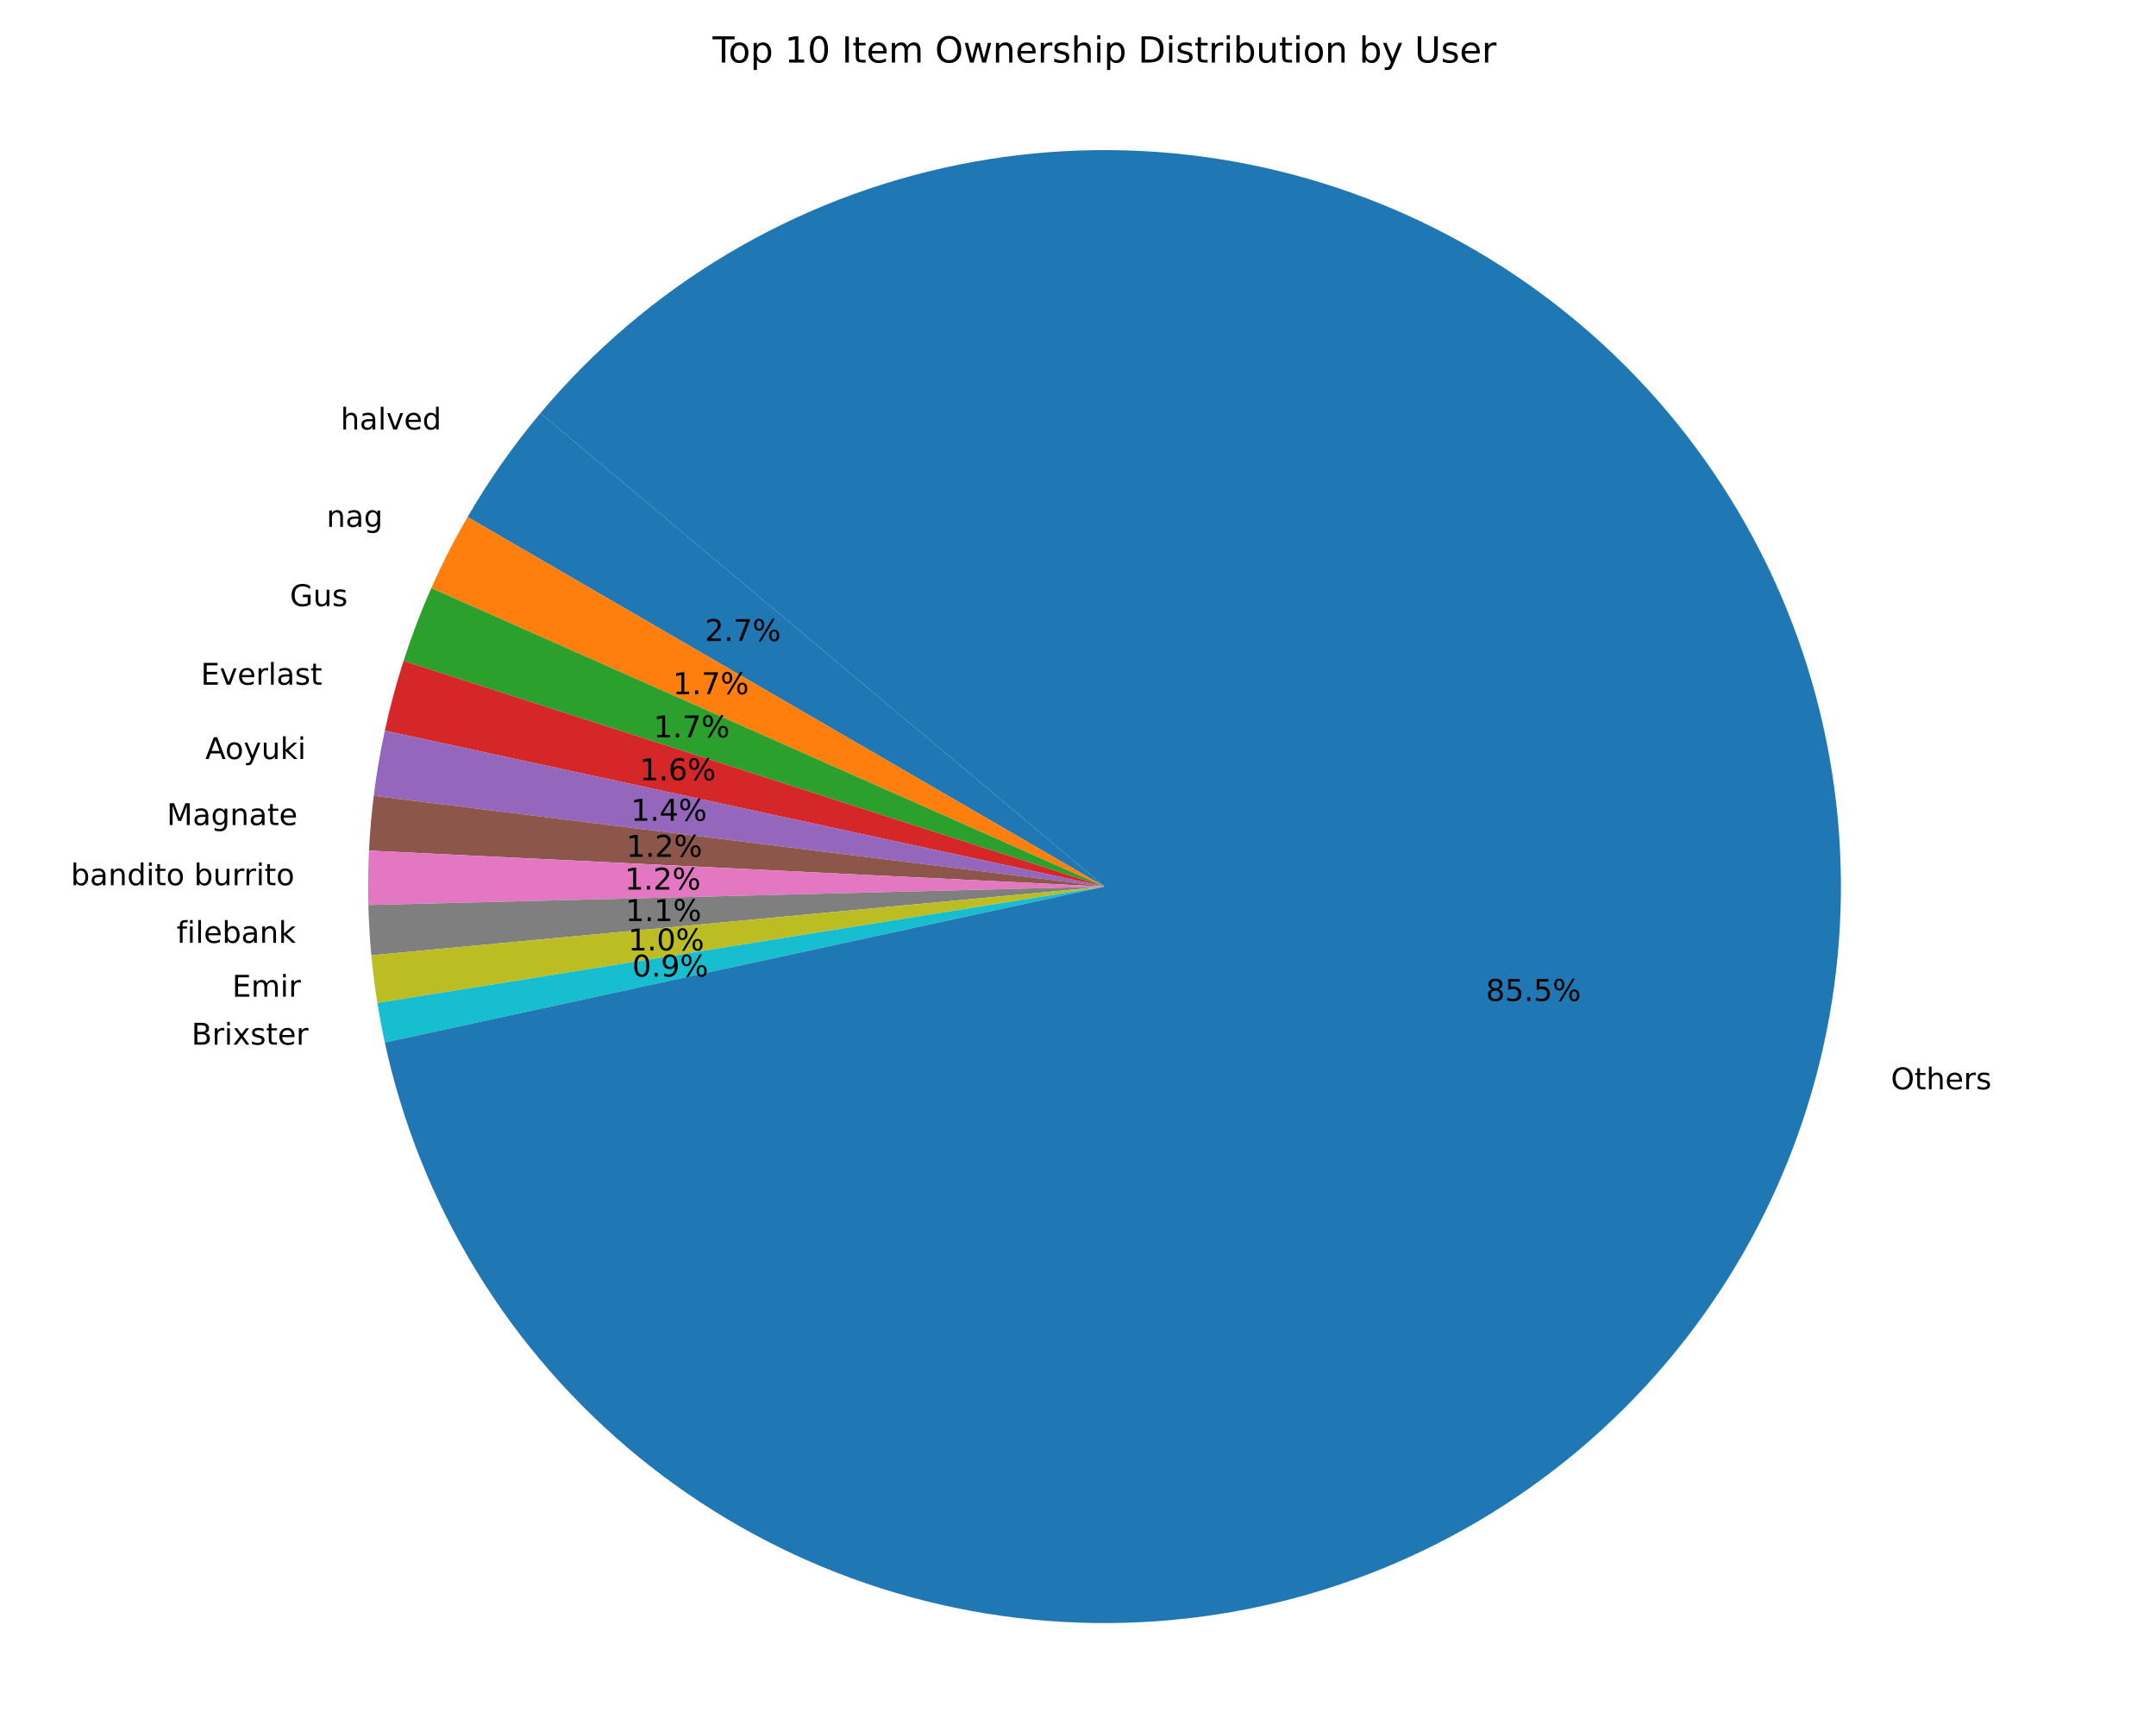
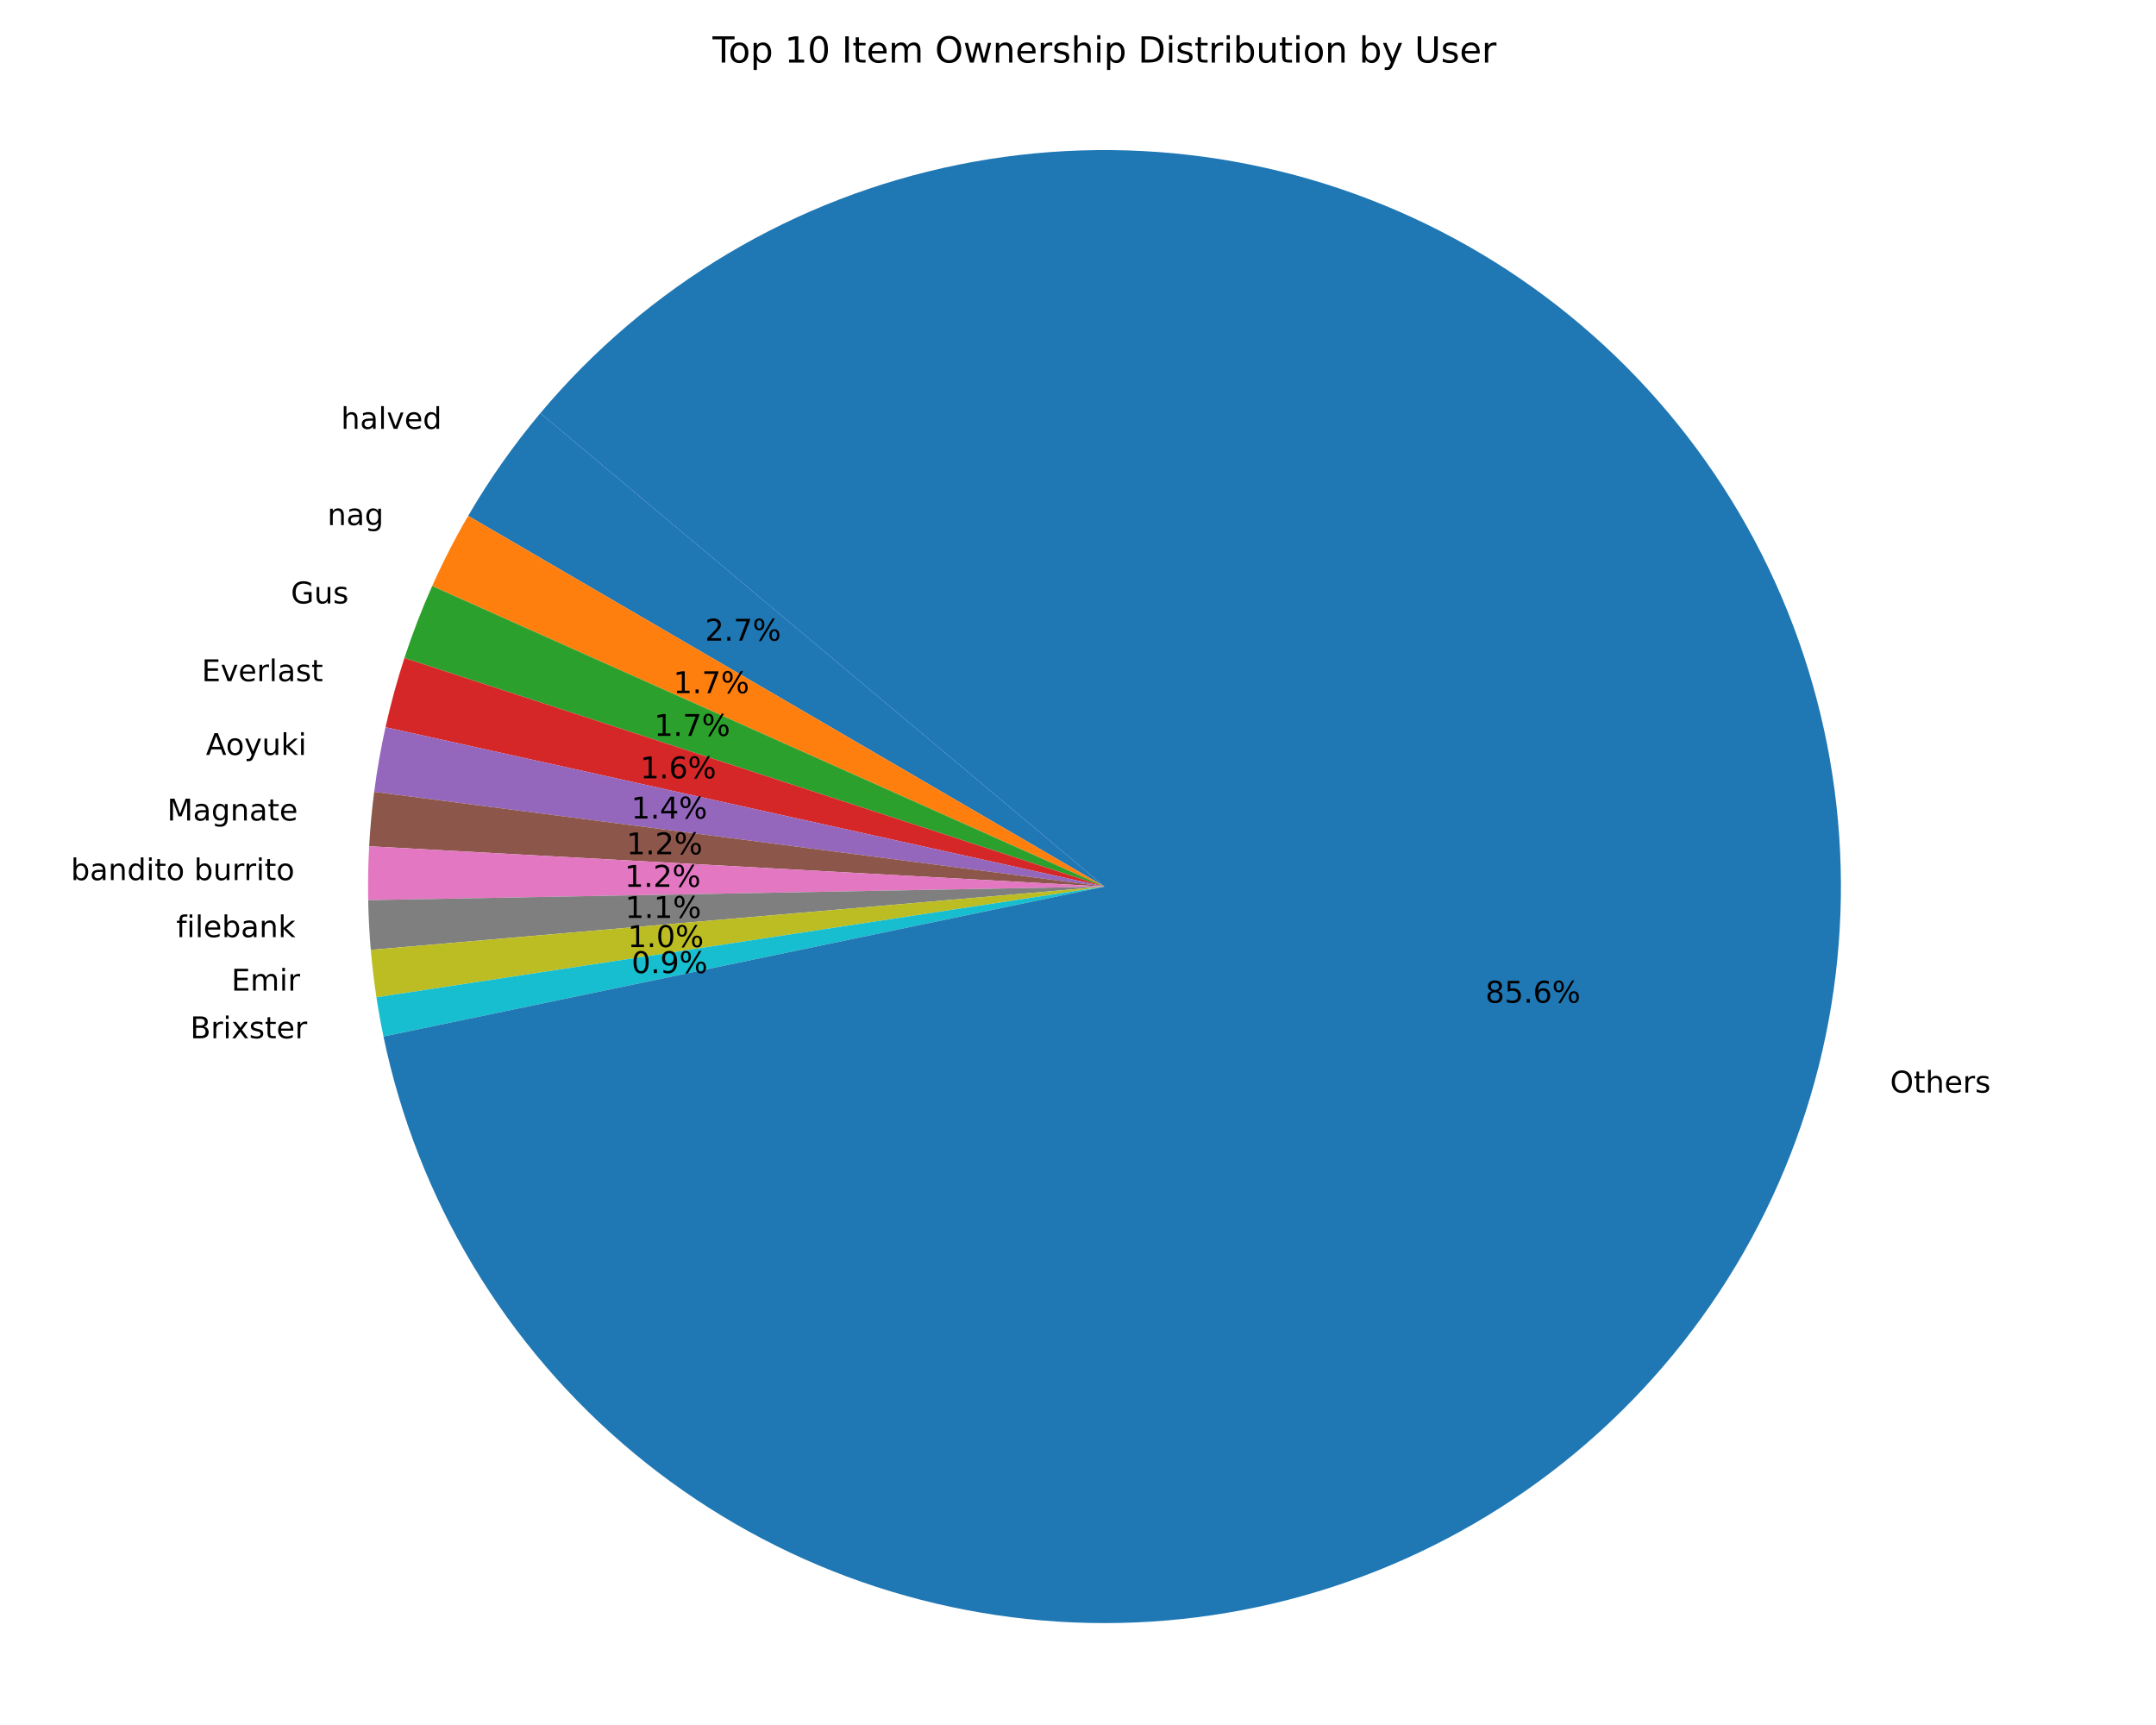
<svg xmlns="http://www.w3.org/2000/svg" xmlns:xlink="http://www.w3.org/1999/xlink" width="720pt" height="576pt" viewBox="0 0 720 576" version="1.1">
  <defs>
    <style type="text/css">*{stroke-linejoin: round; stroke-linecap: butt}</style>
  </defs>
  <g id="figure_1">
    <g id="patch_1">
      <path d="M 0 576  L 720 576  L 720 0  L 0 0  z " style="fill: #ffffff" />
    </g>
    <g id="axes_1">
      <g id="patch_2">
-         <path d="M 180.468 137.962  C 175.923 143.379 171.614 148.989 167.552 154.776  C 163.491 160.564 159.681 166.524 156.133 172.64  L 368.857 296.04  z " style="fill: #1f77b4" />
+         <path d="M 180.451 137.957  C 175.955 143.316 171.689 148.864 167.665 154.587  C 163.642 160.309 159.864 166.201 156.343 172.246  L 368.847 296.04  z " style="fill: #1f77b4" />
      </g>
      <g id="patch_3">
-         <path d="M 156.133 172.64  C 153.905 176.481 151.781 180.381 149.764 184.337  C 147.748 188.293 145.838 192.302 144.039 196.362  L 368.857 296.04  z " style="fill: #ff7f0e" />
+         <path d="M 156.343 172.246  C 154.132 176.041 152.022 179.896 150.018 183.805  C 148.013 187.714 146.113 191.676 144.32 195.686  L 368.847 296.04  z " style="fill: #ff7f0e" />
      </g>
      <g id="patch_4">
-         <path d="M 144.039 196.362  C 142.28 200.329 140.626 204.342 139.079 208.397  C 137.533 212.451 136.094 216.546 134.764 220.677  L 368.857 296.04  z " style="fill: #2ca02c" />
+         <path d="M 144.32 195.686  C 142.568 199.606 140.919 203.571 139.375 207.577  C 137.831 211.584 136.391 215.629 135.059 219.711  L 368.847 296.04  z " style="fill: #2ca02c" />
      </g>
      <g id="patch_5">
-         <path d="M 134.764 220.677  C 133.531 224.507 132.392 228.366 131.349 232.252  C 130.305 236.138 129.357 240.049 128.505 243.981  L 368.857 296.04  z " style="fill: #d62728" />
+         <path d="M 135.059 219.711  C 133.819 223.509 132.672 227.336 131.618 231.189  C 130.565 235.043 129.605 238.922 128.741 242.822  L 368.847 296.04  z " style="fill: #d62728" />
      </g>
      <g id="patch_6">
-         <path d="M 128.505 243.981  C 127.727 247.576 127.029 251.188 126.412 254.815  C 125.795 258.441 125.26 262.081 124.807 265.732  L 368.857 296.04  z " style="fill: #9467bd" />
+         <path d="M 128.741 242.822  C 127.95 246.389 127.239 249.973 126.608 253.572  C 125.977 257.171 125.427 260.784 124.957 264.407  L 368.847 296.04  z " style="fill: #9467bd" />
      </g>
      <g id="patch_7">
-         <path d="M 124.807 265.732  C 124.43 268.769 124.109 271.813 123.846 274.863  C 123.582 277.912 123.375 280.966 123.226 284.023  L 368.857 296.04  z " style="fill: #8c564b" />
+         <path d="M 124.957 264.407  C 124.566 267.424 124.23 270.448 123.951 273.478  C 123.672 276.507 123.449 279.541 123.283 282.579  L 368.847 296.04  z " style="fill: #8c564b" />
      </g>
      <g id="patch_8">
-         <path d="M 123.226 284.023  C 123.078 287.051 122.985 290.082 122.949 293.114  C 122.913 296.145 122.933 299.177 123.009 302.208  L 368.857 296.04  z " style="fill: #e377c2" />
+         <path d="M 123.283 282.579  C 123.118 285.574 123.009 288.572 122.955 291.572  C 122.9 294.571 122.9 297.571 122.956 300.57  L 368.847 296.04  z " style="fill: #e377c2" />
      </g>
      <g id="patch_9">
-         <path d="M 123.009 302.208  C 123.08 305.009 123.198 307.809 123.364 310.606  C 123.53 313.403 123.743 316.197 124.005 318.987  L 368.857 296.04  z " style="fill: #7f7f7f" />
+         <path d="M 122.956 300.57  C 123.007 303.342 123.105 306.112 123.249 308.881  C 123.394 311.649 123.586 314.415 123.824 317.177  L 368.847 296.04  z " style="fill: #7f7f7f" />
      </g>
      <g id="patch_10">
-         <path d="M 124.005 318.987  C 124.254 321.648 124.547 324.305 124.883 326.956  C 125.219 329.608 125.598 332.253 126.02 334.893  L 368.857 296.04  z " style="fill: #bcbd22" />
+         <path d="M 123.824 317.177  C 124.052 319.826 124.324 322.47 124.638 325.11  C 124.952 327.75 125.309 330.385 125.709 333.013  L 368.847 296.04  z " style="fill: #bcbd22" />
      </g>
      <g id="patch_11">
-         <path d="M 126.02 334.893  C 126.375 337.106 126.759 339.314 127.173 341.517  C 127.588 343.72 128.033 345.917 128.507 348.108  L 368.857 296.04  z " style="fill: #17becf" />
+         <path d="M 125.709 333.013  C 126.043 335.205 126.406 337.393 126.798 339.576  C 127.191 341.759 127.613 343.936 128.064 346.108  L 368.847 296.04  z " style="fill: #17becf" />
      </g>
      <g id="patch_12">
-         <path d="M 128.507 348.108  C 134.348 375.069 144.684 400.856 159.081 424.387  C 173.478 447.918 191.732 468.86 213.078 486.334  C 234.424 503.809 258.558 517.567 284.47 527.033  C 310.381 536.499 337.701 541.538 365.284 541.939  C 392.867 542.34 420.323 538.097 446.498 529.388  C 472.673 520.678 497.197 507.627 519.042 490.78  C 540.886 473.934 559.741 453.531 574.816 430.428  C 589.891 407.325 600.971 381.849 607.593 355.069  C 614.214 328.29 616.283 300.586 613.712 273.12  C 611.141 245.654 603.967 218.815 592.49 193.729  C 581.014 168.644 565.398 145.667 546.297 125.763  C 527.197 105.859 504.883 89.31 480.291 76.81  C 455.7 64.311 429.179 56.037 401.842 52.337  C 374.506 48.637 346.74 49.563 319.71 55.076  C 292.681 60.589 266.77 70.611 243.066 84.721  C 219.362 98.831 198.2 116.83 180.468 137.962  L 368.857 296.04  z " style="fill: #1f77b4" />
+         <path d="M 128.064 346.108  C 133.689 373.159 143.833 399.07 158.069 422.75  C 172.304 446.431 190.429 467.544 211.681 485.201  C 232.933 502.858 257.009 516.808 282.896 526.464  C 308.784 536.121 336.115 541.346 363.739 541.92  C 391.363 542.494 418.887 538.408 445.153 529.835  C 471.42 521.262 496.054 508.324 518.021 491.565  C 539.988 474.805 558.974 454.463 574.181 431.395  C 589.387 408.326 600.598 382.859 607.342 356.064  C 614.086 329.27 616.266 301.53 613.791 274.011  C 611.316 246.492 604.221 219.586 592.805 194.425  C 581.389 169.264 565.813 146.205 546.735 126.22  C 527.656 106.235 505.345 89.607 480.74 77.036  C 456.136 64.465 429.588 56.13 402.213 52.381  C 374.839 48.633 347.027 49.524 319.949 55.017  C 292.871 60.511 266.911 70.529 243.162 84.649  C 219.412 98.769 198.212 116.792 180.451 137.957  L 368.847 296.04  z " style="fill: #1f77b4" />
      </g>
      <g id="matplotlib.axis_1" />
      <g id="matplotlib.axis_2" />
      <g id="text_1">
-         <g transform="translate(113.7575 143.4093) scale(0.1 -0.1)">
+         <g transform="translate(113.8831 143.2011) scale(0.1 -0.1)">
          <defs>
            <path id="DejaVuSans-68" d="M 3513 2113  L 3513 0  L 2938 0  L 2938 2094  Q 2938 2591 2744 2837  Q 2550 3084 2163 3084  Q 1697 3084 1428 2787  Q 1159 2491 1159 1978  L 1159 0  L 581 0  L 581 4863  L 1159 4863  L 1159 2956  Q 1366 3272 1645 3428  Q 1925 3584 2291 3584  Q 2894 3584 3203 3211  Q 3513 2838 3513 2113  z " transform="scale(0.015625)" />
            <path id="DejaVuSans-61" d="M 2194 1759  Q 1497 1759 1228 1600  Q 959 1441 959 1056  Q 959 750 1161 570  Q 1363 391 1709 391  Q 2188 391 2477 730  Q 2766 1069 2766 1631  L 2766 1759  L 2194 1759  z M 3341 1997  L 3341 0  L 2766 0  L 2766 531  Q 2569 213 2275 61  Q 1981 -91 1556 -91  Q 1019 -91 701 211  Q 384 513 384 1019  Q 384 1609 779 1909  Q 1175 2209 1959 2209  L 2766 2209  L 2766 2266  Q 2766 2663 2505 2880  Q 2244 3097 1772 3097  Q 1472 3097 1187 3025  Q 903 2953 641 2809  L 641 3341  Q 956 3463 1253 3523  Q 1550 3584 1831 3584  Q 2591 3584 2966 3190  Q 3341 2797 3341 1997  z " transform="scale(0.015625)" />
            <path id="DejaVuSans-6c" d="M 603 4863  L 1178 4863  L 1178 0  L 603 0  L 603 4863  z " transform="scale(0.015625)" />
            <path id="DejaVuSans-76" d="M 191 3500  L 800 3500  L 1894 563  L 2988 3500  L 3597 3500  L 2284 0  L 1503 0  L 191 3500  z " transform="scale(0.015625)" />
            <path id="DejaVuSans-65" d="M 3597 1894  L 3597 1613  L 953 1613  Q 991 1019 1311 708  Q 1631 397 2203 397  Q 2534 397 2845 478  Q 3156 559 3463 722  L 3463 178  Q 3153 47 2828 -22  Q 2503 -91 2169 -91  Q 1331 -91 842 396  Q 353 884 353 1716  Q 353 2575 817 3079  Q 1281 3584 2069 3584  Q 2775 3584 3186 3129  Q 3597 2675 3597 1894  z M 3022 2063  Q 3016 2534 2758 2815  Q 2500 3097 2075 3097  Q 1594 3097 1305 2825  Q 1016 2553 972 2059  L 3022 2063  z " transform="scale(0.015625)" />
            <path id="DejaVuSans-64" d="M 2906 2969  L 2906 4863  L 3481 4863  L 3481 0  L 2906 0  L 2906 525  Q 2725 213 2448 61  Q 2172 -91 1784 -91  Q 1150 -91 751 415  Q 353 922 353 1747  Q 353 2572 751 3078  Q 1150 3584 1784 3584  Q 2172 3584 2448 3432  Q 2725 3281 2906 2969  z M 947 1747  Q 947 1113 1208 752  Q 1469 391 1925 391  Q 2381 391 2643 752  Q 2906 1113 2906 1747  Q 2906 2381 2643 2742  Q 2381 3103 1925 3103  Q 1469 3103 1208 2742  Q 947 2381 947 1747  z " transform="scale(0.015625)" />
          </defs>
          <use xlink:href="#DejaVuSans-68" />
          <use xlink:href="#DejaVuSans-61" transform="translate(63.37891 0)" />
          <use xlink:href="#DejaVuSans-6c" transform="translate(124.6582 0)" />
          <use xlink:href="#DejaVuSans-76" transform="translate(152.4414 0)" />
          <use xlink:href="#DejaVuSans-65" transform="translate(211.6211 0)" />
          <use xlink:href="#DejaVuSans-64" transform="translate(273.1445 0)" />
        </g>
      </g>
      <g id="text_2">
-         <g transform="translate(235.3717 214.0411) scale(0.1 -0.1)">
+         <g transform="translate(235.4355 213.9276) scale(0.1 -0.1)">
          <defs>
            <path id="DejaVuSans-32" d="M 1228 531  L 3431 531  L 3431 0  L 469 0  L 469 531  Q 828 903 1448 1529  Q 2069 2156 2228 2338  Q 2531 2678 2651 2914  Q 2772 3150 2772 3378  Q 2772 3750 2511 3984  Q 2250 4219 1831 4219  Q 1534 4219 1204 4116  Q 875 4013 500 3803  L 500 4441  Q 881 4594 1212 4672  Q 1544 4750 1819 4750  Q 2544 4750 2975 4387  Q 3406 4025 3406 3419  Q 3406 3131 3298 2873  Q 3191 2616 2906 2266  Q 2828 2175 2409 1742  Q 1991 1309 1228 531  z " transform="scale(0.015625)" />
            <path id="DejaVuSans-2e" d="M 684 794  L 1344 794  L 1344 0  L 684 0  L 684 794  z " transform="scale(0.015625)" />
            <path id="DejaVuSans-37" d="M 525 4666  L 3525 4666  L 3525 4397  L 1831 0  L 1172 0  L 2766 4134  L 525 4134  L 525 4666  z " transform="scale(0.015625)" />
            <path id="DejaVuSans-25" d="M 4653 2053  Q 4381 2053 4226 1822  Q 4072 1591 4072 1178  Q 4072 772 4226 539  Q 4381 306 4653 306  Q 4919 306 5073 539  Q 5228 772 5228 1178  Q 5228 1588 5073 1820  Q 4919 2053 4653 2053  z M 4653 2450  Q 5147 2450 5437 2106  Q 5728 1763 5728 1178  Q 5728 594 5436 251  Q 5144 -91 4653 -91  Q 4153 -91 3862 251  Q 3572 594 3572 1178  Q 3572 1766 3864 2108  Q 4156 2450 4653 2450  z M 1428 4353  Q 1159 4353 1004 4120  Q 850 3888 850 3481  Q 850 3069 1003 2837  Q 1156 2606 1428 2606  Q 1700 2606 1854 2837  Q 2009 3069 2009 3481  Q 2009 3884 1853 4118  Q 1697 4353 1428 4353  z M 4250 4750  L 4750 4750  L 1831 -91  L 1331 -91  L 4250 4750  z M 1428 4750  Q 1922 4750 2215 4408  Q 2509 4066 2509 3481  Q 2509 2891 2217 2550  Q 1925 2209 1428 2209  Q 931 2209 642 2551  Q 353 2894 353 3481  Q 353 4063 643 4406  Q 934 4750 1428 4750  z " transform="scale(0.015625)" />
          </defs>
          <use xlink:href="#DejaVuSans-32" />
          <use xlink:href="#DejaVuSans-2e" transform="translate(63.62305 0)" />
          <use xlink:href="#DejaVuSans-37" transform="translate(95.41016 0)" />
          <use xlink:href="#DejaVuSans-25" transform="translate(159.0332 0)" />
        </g>
      </g>
      <g id="text_3">
-         <g transform="translate(109.041 175.9261) scale(0.1 -0.1)">
+         <g transform="translate(109.3206 175.3407) scale(0.1 -0.1)">
          <defs>
            <path id="DejaVuSans-6e" d="M 3513 2113  L 3513 0  L 2938 0  L 2938 2094  Q 2938 2591 2744 2837  Q 2550 3084 2163 3084  Q 1697 3084 1428 2787  Q 1159 2491 1159 1978  L 1159 0  L 581 0  L 581 3500  L 1159 3500  L 1159 2956  Q 1366 3272 1645 3428  Q 1925 3584 2291 3584  Q 2894 3584 3203 3211  Q 3513 2838 3513 2113  z " transform="scale(0.015625)" />
            <path id="DejaVuSans-67" d="M 2906 1791  Q 2906 2416 2648 2759  Q 2391 3103 1925 3103  Q 1463 3103 1205 2759  Q 947 2416 947 1791  Q 947 1169 1205 825  Q 1463 481 1925 481  Q 2391 481 2648 825  Q 2906 1169 2906 1791  z M 3481 434  Q 3481 -459 3084 -895  Q 2688 -1331 1869 -1331  Q 1566 -1331 1297 -1286  Q 1028 -1241 775 -1147  L 775 -588  Q 1028 -725 1275 -790  Q 1522 -856 1778 -856  Q 2344 -856 2625 -561  Q 2906 -266 2906 331  L 2906 616  Q 2728 306 2450 153  Q 2172 0 1784 0  Q 1141 0 747 490  Q 353 981 353 1791  Q 353 2603 747 3093  Q 1141 3584 1784 3584  Q 2172 3584 2450 3431  Q 2728 3278 2906 2969  L 2906 3500  L 3481 3500  L 3481 434  z " transform="scale(0.015625)" />
          </defs>
          <use xlink:href="#DejaVuSans-6e" />
          <use xlink:href="#DejaVuSans-61" transform="translate(63.37891 0)" />
          <use xlink:href="#DejaVuSans-67" transform="translate(124.6582 0)" />
        </g>
      </g>
      <g id="text_4">
-         <g transform="translate(224.6992 231.7776) scale(0.1 -0.1)">
+         <g transform="translate(224.8469 231.4583) scale(0.1 -0.1)">
          <defs>
            <path id="DejaVuSans-31" d="M 794 531  L 1825 531  L 1825 4091  L 703 3866  L 703 4441  L 1819 4666  L 2450 4666  L 2450 531  L 3481 531  L 3481 0  L 794 0  L 794 531  z " transform="scale(0.015625)" />
          </defs>
          <use xlink:href="#DejaVuSans-31" />
          <use xlink:href="#DejaVuSans-2e" transform="translate(63.62305 0)" />
          <use xlink:href="#DejaVuSans-37" transform="translate(95.41016 0)" />
          <use xlink:href="#DejaVuSans-25" transform="translate(159.0332 0)" />
        </g>
      </g>
      <g id="text_5">
-         <g transform="translate(96.80632 202.3916) scale(0.1 -0.1)">
+         <g transform="translate(97.13247 201.4906) scale(0.1 -0.1)">
          <defs>
            <path id="DejaVuSans-47" d="M 3809 666  L 3809 1919  L 2778 1919  L 2778 2438  L 4434 2438  L 4434 434  Q 4069 175 3628 42  Q 3188 -91 2688 -91  Q 1594 -91 976 548  Q 359 1188 359 2328  Q 359 3472 976 4111  Q 1594 4750 2688 4750  Q 3144 4750 3555 4637  Q 3966 4525 4313 4306  L 4313 3634  Q 3963 3931 3569 4081  Q 3175 4231 2741 4231  Q 1884 4231 1454 3753  Q 1025 3275 1025 2328  Q 1025 1384 1454 906  Q 1884 428 2741 428  Q 3075 428 3337 486  Q 3600 544 3809 666  z " transform="scale(0.015625)" />
            <path id="DejaVuSans-75" d="M 544 1381  L 544 3500  L 1119 3500  L 1119 1403  Q 1119 906 1312 657  Q 1506 409 1894 409  Q 2359 409 2629 706  Q 2900 1003 2900 1516  L 2900 3500  L 3475 3500  L 3475 0  L 2900 0  L 2900 538  Q 2691 219 2414 64  Q 2138 -91 1772 -91  Q 1169 -91 856 284  Q 544 659 544 1381  z M 1991 3584  L 1991 3584  z " transform="scale(0.015625)" />
            <path id="DejaVuSans-73" d="M 2834 3397  L 2834 2853  Q 2591 2978 2328 3040  Q 2066 3103 1784 3103  Q 1356 3103 1142 2972  Q 928 2841 928 2578  Q 928 2378 1081 2264  Q 1234 2150 1697 2047  L 1894 2003  Q 2506 1872 2764 1633  Q 3022 1394 3022 966  Q 3022 478 2636 193  Q 2250 -91 1575 -91  Q 1294 -91 989 -36  Q 684 19 347 128  L 347 722  Q 666 556 975 473  Q 1284 391 1588 391  Q 1994 391 2212 530  Q 2431 669 2431 922  Q 2431 1156 2273 1281  Q 2116 1406 1581 1522  L 1381 1569  Q 847 1681 609 1914  Q 372 2147 372 2553  Q 372 3047 722 3315  Q 1072 3584 1716 3584  Q 2034 3584 2315 3537  Q 2597 3491 2834 3397  z " transform="scale(0.015625)" />
          </defs>
          <use xlink:href="#DejaVuSans-47" />
          <use xlink:href="#DejaVuSans-75" transform="translate(77.49023 0)" />
          <use xlink:href="#DejaVuSans-73" transform="translate(140.8691 0)" />
        </g>
      </g>
      <g id="text_6">
-         <g transform="translate(218.2882 246.2133) scale(0.1 -0.1)">
+         <g transform="translate(218.4613 245.7218) scale(0.1 -0.1)">
          <use xlink:href="#DejaVuSans-31" />
          <use xlink:href="#DejaVuSans-2e" transform="translate(63.62305 0)" />
          <use xlink:href="#DejaVuSans-37" transform="translate(95.41016 0)" />
          <use xlink:href="#DejaVuSans-25" transform="translate(159.0332 0)" />
        </g>
      </g>
      <g id="text_7">
-         <g transform="translate(67.06026 228.6328) scale(0.1 -0.1)">
+         <g transform="translate(67.35795 227.4639) scale(0.1 -0.1)">
          <defs>
            <path id="DejaVuSans-45" d="M 628 4666  L 3578 4666  L 3578 4134  L 1259 4134  L 1259 2753  L 3481 2753  L 3481 2222  L 1259 2222  L 1259 531  L 3634 531  L 3634 0  L 628 0  L 628 4666  z " transform="scale(0.015625)" />
            <path id="DejaVuSans-72" d="M 2631 2963  Q 2534 3019 2420 3045  Q 2306 3072 2169 3072  Q 1681 3072 1420 2755  Q 1159 2438 1159 1844  L 1159 0  L 581 0  L 581 3500  L 1159 3500  L 1159 2956  Q 1341 3275 1631 3429  Q 1922 3584 2338 3584  Q 2397 3584 2469 3576  Q 2541 3569 2628 3553  L 2631 2963  z " transform="scale(0.015625)" />
            <path id="DejaVuSans-74" d="M 1172 4494  L 1172 3500  L 2356 3500  L 2356 3053  L 1172 3053  L 1172 1153  Q 1172 725 1289 603  Q 1406 481 1766 481  L 2356 481  L 2356 0  L 1766 0  Q 1100 0 847 248  Q 594 497 594 1153  L 594 3053  L 172 3053  L 172 3500  L 594 3500  L 594 4494  L 1172 4494  z " transform="scale(0.015625)" />
          </defs>
          <use xlink:href="#DejaVuSans-45" />
          <use xlink:href="#DejaVuSans-76" transform="translate(63.18359 0)" />
          <use xlink:href="#DejaVuSans-65" transform="translate(122.3633 0)" />
          <use xlink:href="#DejaVuSans-72" transform="translate(183.8867 0)" />
          <use xlink:href="#DejaVuSans-6c" transform="translate(225 0)" />
          <use xlink:href="#DejaVuSans-61" transform="translate(252.7832 0)" />
          <use xlink:href="#DejaVuSans-73" transform="translate(314.0625 0)" />
          <use xlink:href="#DejaVuSans-74" transform="translate(366.1621 0)" />
        </g>
      </g>
      <g id="text_8">
-         <g transform="translate(213.6497 260.5267) scale(0.1 -0.1)">
+         <g transform="translate(213.8073 259.8891) scale(0.1 -0.1)">
          <defs>
            <path id="DejaVuSans-36" d="M 2113 2584  Q 1688 2584 1439 2293  Q 1191 2003 1191 1497  Q 1191 994 1439 701  Q 1688 409 2113 409  Q 2538 409 2786 701  Q 3034 994 3034 1497  Q 3034 2003 2786 2293  Q 2538 2584 2113 2584  z M 3366 4563  L 3366 3988  Q 3128 4100 2886 4159  Q 2644 4219 2406 4219  Q 1781 4219 1451 3797  Q 1122 3375 1075 2522  Q 1259 2794 1537 2939  Q 1816 3084 2150 3084  Q 2853 3084 3261 2657  Q 3669 2231 3669 1497  Q 3669 778 3244 343  Q 2819 -91 2113 -91  Q 1303 -91 875 529  Q 447 1150 447 2328  Q 447 3434 972 4092  Q 1497 4750 2381 4750  Q 2619 4750 2861 4703  Q 3103 4656 3366 4563  z " transform="scale(0.015625)" />
          </defs>
          <use xlink:href="#DejaVuSans-31" />
          <use xlink:href="#DejaVuSans-2e" transform="translate(63.62305 0)" />
          <use xlink:href="#DejaVuSans-36" transform="translate(95.41016 0)" />
          <use xlink:href="#DejaVuSans-25" transform="translate(159.0332 0)" />
        </g>
      </g>
      <g id="text_9">
-         <g transform="translate(68.55803 253.4519) scale(0.1 -0.1)">
+         <g transform="translate(68.77521 252.0848) scale(0.1 -0.1)">
          <defs>
            <path id="DejaVuSans-41" d="M 2188 4044  L 1331 1722  L 3047 1722  L 2188 4044  z M 1831 4666  L 2547 4666  L 4325 0  L 3669 0  L 3244 1197  L 1141 1197  L 716 0  L 50 0  L 1831 4666  z " transform="scale(0.015625)" />
            <path id="DejaVuSans-6f" d="M 1959 3097  Q 1497 3097 1228 2736  Q 959 2375 959 1747  Q 959 1119 1226 758  Q 1494 397 1959 397  Q 2419 397 2687 759  Q 2956 1122 2956 1747  Q 2956 2369 2687 2733  Q 2419 3097 1959 3097  z M 1959 3584  Q 2709 3584 3137 3096  Q 3566 2609 3566 1747  Q 3566 888 3137 398  Q 2709 -91 1959 -91  Q 1206 -91 779 398  Q 353 888 353 1747  Q 353 2609 779 3096  Q 1206 3584 1959 3584  z " transform="scale(0.015625)" />
            <path id="DejaVuSans-79" d="M 2059 -325  Q 1816 -950 1584 -1140  Q 1353 -1331 966 -1331  L 506 -1331  L 506 -850  L 844 -850  Q 1081 -850 1212 -737  Q 1344 -625 1503 -206  L 1606 56  L 191 3500  L 800 3500  L 1894 763  L 2988 3500  L 3597 3500  L 2059 -325  z " transform="scale(0.015625)" />
            <path id="DejaVuSans-6b" d="M 581 4863  L 1159 4863  L 1159 1991  L 2875 3500  L 3609 3500  L 1753 1863  L 3688 0  L 2938 0  L 1159 1709  L 1159 0  L 581 0  L 581 4863  z " transform="scale(0.015625)" />
            <path id="DejaVuSans-69" d="M 603 3500  L 1178 3500  L 1178 0  L 603 0  L 603 3500  z M 603 4863  L 1178 4863  L 1178 4134  L 603 4134  L 603 4863  z " transform="scale(0.015625)" />
          </defs>
          <use xlink:href="#DejaVuSans-41" />
          <use xlink:href="#DejaVuSans-6f" transform="translate(66.6582 0)" />
          <use xlink:href="#DejaVuSans-79" transform="translate(127.8398 0)" />
          <use xlink:href="#DejaVuSans-75" transform="translate(187.0195 0)" />
          <use xlink:href="#DejaVuSans-6b" transform="translate(250.3984 0)" />
          <use xlink:href="#DejaVuSans-69" transform="translate(308.3086 0)" />
        </g>
      </g>
      <g id="text_10">
-         <g transform="translate(210.6877 274.0644) scale(0.1 -0.1)">
+         <g transform="translate(210.8014 273.3187) scale(0.1 -0.1)">
          <defs>
            <path id="DejaVuSans-34" d="M 2419 4116  L 825 1625  L 2419 1625  L 2419 4116  z M 2253 4666  L 3047 4666  L 3047 1625  L 3713 1625  L 3713 1100  L 3047 1100  L 3047 0  L 2419 0  L 2419 1100  L 313 1100  L 313 1709  L 2253 4666  z " transform="scale(0.015625)" />
          </defs>
          <use xlink:href="#DejaVuSans-31" />
          <use xlink:href="#DejaVuSans-2e" transform="translate(63.62305 0)" />
          <use xlink:href="#DejaVuSans-34" transform="translate(95.41016 0)" />
          <use xlink:href="#DejaVuSans-25" transform="translate(159.0332 0)" />
        </g>
      </g>
      <g id="text_11">
-         <g transform="translate(55.70059 275.5043) scale(0.1 -0.1)">
+         <g transform="translate(55.81783 273.9807) scale(0.1 -0.1)">
          <defs>
            <path id="DejaVuSans-4d" d="M 628 4666  L 1569 4666  L 2759 1491  L 3956 4666  L 4897 4666  L 4897 0  L 4281 0  L 4281 4097  L 3078 897  L 2444 897  L 1241 4097  L 1241 0  L 628 0  L 628 4666  z " transform="scale(0.015625)" />
          </defs>
          <use xlink:href="#DejaVuSans-4d" />
          <use xlink:href="#DejaVuSans-61" transform="translate(86.2793 0)" />
          <use xlink:href="#DejaVuSans-67" transform="translate(147.5586 0)" />
          <use xlink:href="#DejaVuSans-6e" transform="translate(211.0352 0)" />
          <use xlink:href="#DejaVuSans-61" transform="translate(274.4141 0)" />
          <use xlink:href="#DejaVuSans-74" transform="translate(335.6934 0)" />
          <use xlink:href="#DejaVuSans-65" transform="translate(374.9023 0)" />
        </g>
      </g>
      <g id="text_12">
-         <g transform="translate(209.1478 286.093) scale(0.1 -0.1)">
+         <g transform="translate(209.207 285.2619) scale(0.1 -0.1)">
          <use xlink:href="#DejaVuSans-31" />
          <use xlink:href="#DejaVuSans-2e" transform="translate(63.62305 0)" />
          <use xlink:href="#DejaVuSans-32" transform="translate(95.41016 0)" />
          <use xlink:href="#DejaVuSans-25" transform="translate(159.0332 0)" />
        </g>
      </g>
      <g id="text_13">
-         <g transform="translate(23.65082 295.5804) scale(0.1 -0.1)">
+         <g transform="translate(23.65756 293.8842) scale(0.1 -0.1)">
          <defs>
            <path id="DejaVuSans-62" d="M 3116 1747  Q 3116 2381 2855 2742  Q 2594 3103 2138 3103  Q 1681 3103 1420 2742  Q 1159 2381 1159 1747  Q 1159 1113 1420 752  Q 1681 391 2138 391  Q 2594 391 2855 752  Q 3116 1113 3116 1747  z M 1159 2969  Q 1341 3281 1617 3432  Q 1894 3584 2278 3584  Q 2916 3584 3314 3078  Q 3713 2572 3713 1747  Q 3713 922 3314 415  Q 2916 -91 2278 -91  Q 1894 -91 1617 61  Q 1341 213 1159 525  L 1159 0  L 581 0  L 581 4863  L 1159 4863  L 1159 2969  z " transform="scale(0.015625)" />
            <path id="DejaVuSans-20" transform="scale(0.015625)" />
          </defs>
          <use xlink:href="#DejaVuSans-62" />
          <use xlink:href="#DejaVuSans-61" transform="translate(63.47656 0)" />
          <use xlink:href="#DejaVuSans-6e" transform="translate(124.7559 0)" />
          <use xlink:href="#DejaVuSans-64" transform="translate(188.1348 0)" />
          <use xlink:href="#DejaVuSans-69" transform="translate(251.6113 0)" />
          <use xlink:href="#DejaVuSans-74" transform="translate(279.3945 0)" />
          <use xlink:href="#DejaVuSans-6f" transform="translate(318.6035 0)" />
          <use xlink:href="#DejaVuSans-20" transform="translate(379.7852 0)" />
          <use xlink:href="#DejaVuSans-62" transform="translate(411.5723 0)" />
          <use xlink:href="#DejaVuSans-75" transform="translate(475.0488 0)" />
          <use xlink:href="#DejaVuSans-72" transform="translate(538.4277 0)" />
          <use xlink:href="#DejaVuSans-72" transform="translate(577.791 0)" />
          <use xlink:href="#DejaVuSans-69" transform="translate(618.9043 0)" />
          <use xlink:href="#DejaVuSans-74" transform="translate(646.6875 0)" />
          <use xlink:href="#DejaVuSans-6f" transform="translate(685.8965 0)" />
        </g>
      </g>
      <g id="text_14">
-         <g transform="translate(208.6102 297.0435) scale(0.1 -0.1)">
+         <g transform="translate(208.6091 296.1184) scale(0.1 -0.1)">
          <use xlink:href="#DejaVuSans-31" />
          <use xlink:href="#DejaVuSans-2e" transform="translate(63.62305 0)" />
          <use xlink:href="#DejaVuSans-32" transform="translate(95.41016 0)" />
          <use xlink:href="#DejaVuSans-25" transform="translate(159.0332 0)" />
        </g>
      </g>
      <g id="text_15">
-         <g transform="translate(58.98004 314.8222) scale(0.1 -0.1)">
+         <g transform="translate(58.85534 312.9242) scale(0.1 -0.1)">
          <defs>
            <path id="DejaVuSans-66" d="M 2375 4863  L 2375 4384  L 1825 4384  Q 1516 4384 1395 4259  Q 1275 4134 1275 3809  L 1275 3500  L 2222 3500  L 2222 3053  L 1275 3053  L 1275 0  L 697 0  L 697 3053  L 147 3053  L 147 3500  L 697 3500  L 697 3744  Q 697 4328 969 4595  Q 1241 4863 1831 4863  L 2375 4863  z " transform="scale(0.015625)" />
          </defs>
          <use xlink:href="#DejaVuSans-66" />
          <use xlink:href="#DejaVuSans-69" transform="translate(35.20508 0)" />
          <use xlink:href="#DejaVuSans-6c" transform="translate(62.98828 0)" />
          <use xlink:href="#DejaVuSans-65" transform="translate(90.77148 0)" />
          <use xlink:href="#DejaVuSans-62" transform="translate(152.2949 0)" />
          <use xlink:href="#DejaVuSans-61" transform="translate(215.7715 0)" />
          <use xlink:href="#DejaVuSans-6e" transform="translate(277.0508 0)" />
          <use xlink:href="#DejaVuSans-6b" transform="translate(340.4297 0)" />
        </g>
      </g>
      <g id="text_16">
-         <g transform="translate(208.8588 307.5391) scale(0.1 -0.1)">
+         <g transform="translate(208.786 306.5038) scale(0.1 -0.1)">
          <use xlink:href="#DejaVuSans-31" />
          <use xlink:href="#DejaVuSans-2e" transform="translate(63.62305 0)" />
          <use xlink:href="#DejaVuSans-31" transform="translate(95.41016 0)" />
          <use xlink:href="#DejaVuSans-25" transform="translate(159.0332 0)" />
        </g>
      </g>
      <g id="text_17">
-         <g transform="translate(77.5372 332.8073) scale(0.1 -0.1)">
+         <g transform="translate(77.26886 330.7767) scale(0.1 -0.1)">
          <defs>
            <path id="DejaVuSans-6d" d="M 3328 2828  Q 3544 3216 3844 3400  Q 4144 3584 4550 3584  Q 5097 3584 5394 3201  Q 5691 2819 5691 2113  L 5691 0  L 5113 0  L 5113 2094  Q 5113 2597 4934 2840  Q 4756 3084 4391 3084  Q 3944 3084 3684 2787  Q 3425 2491 3425 1978  L 3425 0  L 2847 0  L 2847 2094  Q 2847 2600 2669 2842  Q 2491 3084 2119 3084  Q 1678 3084 1418 2786  Q 1159 2488 1159 1978  L 1159 0  L 581 0  L 581 3500  L 1159 3500  L 1159 2956  Q 1356 3278 1631 3431  Q 1906 3584 2284 3584  Q 2666 3584 2933 3390  Q 3200 3197 3328 2828  z " transform="scale(0.015625)" />
          </defs>
          <use xlink:href="#DejaVuSans-45" />
          <use xlink:href="#DejaVuSans-6d" transform="translate(63.18359 0)" />
          <use xlink:href="#DejaVuSans-69" transform="translate(160.5957 0)" />
          <use xlink:href="#DejaVuSans-72" transform="translate(188.3789 0)" />
        </g>
      </g>
      <g id="text_18">
-         <g transform="translate(209.7704 317.3492) scale(0.1 -0.1)">
+         <g transform="translate(209.6192 316.2416) scale(0.1 -0.1)">
          <defs>
            <path id="DejaVuSans-30" d="M 2034 4250  Q 1547 4250 1301 3770  Q 1056 3291 1056 2328  Q 1056 1369 1301 889  Q 1547 409 2034 409  Q 2525 409 2770 889  Q 3016 1369 3016 2328  Q 3016 3291 2770 3770  Q 2525 4250 2034 4250  z M 2034 4750  Q 2819 4750 3233 4129  Q 3647 3509 3647 2328  Q 3647 1150 3233 529  Q 2819 -91 2034 -91  Q 1250 -91 836 529  Q 422 1150 422 2328  Q 422 3509 836 4129  Q 1250 4750 2034 4750  z " transform="scale(0.015625)" />
          </defs>
          <use xlink:href="#DejaVuSans-31" />
          <use xlink:href="#DejaVuSans-2e" transform="translate(63.62305 0)" />
          <use xlink:href="#DejaVuSans-30" transform="translate(95.41016 0)" />
          <use xlink:href="#DejaVuSans-25" transform="translate(159.0332 0)" />
        </g>
      </g>
      <g id="text_19">
-         <g transform="translate(63.94264 348.8246) scale(0.1 -0.1)">
+         <g transform="translate(63.53081 346.6892) scale(0.1 -0.1)">
          <defs>
            <path id="DejaVuSans-42" d="M 1259 2228  L 1259 519  L 2272 519  Q 2781 519 3026 730  Q 3272 941 3272 1375  Q 3272 1813 3026 2020  Q 2781 2228 2272 2228  L 1259 2228  z M 1259 4147  L 1259 2741  L 2194 2741  Q 2656 2741 2882 2914  Q 3109 3088 3109 3444  Q 3109 3797 2882 3972  Q 2656 4147 2194 4147  L 1259 4147  z M 628 4666  L 2241 4666  Q 2963 4666 3353 4366  Q 3744 4066 3744 3513  Q 3744 3084 3544 2831  Q 3344 2578 2956 2516  Q 3422 2416 3680 2098  Q 3938 1781 3938 1306  Q 3938 681 3513 340  Q 3088 0 2303 0  L 628 0  L 628 4666  z " transform="scale(0.015625)" />
            <path id="DejaVuSans-78" d="M 3513 3500  L 2247 1797  L 3578 0  L 2900 0  L 1881 1375  L 863 0  L 184 0  L 1544 1831  L 300 3500  L 978 3500  L 1906 2253  L 2834 3500  L 3513 3500  z " transform="scale(0.015625)" />
          </defs>
          <use xlink:href="#DejaVuSans-42" />
          <use xlink:href="#DejaVuSans-72" transform="translate(68.60352 0)" />
          <use xlink:href="#DejaVuSans-69" transform="translate(109.7168 0)" />
          <use xlink:href="#DejaVuSans-78" transform="translate(137.5 0)" />
          <use xlink:href="#DejaVuSans-73" transform="translate(196.6797 0)" />
          <use xlink:href="#DejaVuSans-74" transform="translate(248.7793 0)" />
          <use xlink:href="#DejaVuSans-65" transform="translate(287.9883 0)" />
          <use xlink:href="#DejaVuSans-72" transform="translate(349.5117 0)" />
        </g>
      </g>
      <g id="text_20">
-         <g transform="translate(211.1446 326.0858) scale(0.1 -0.1)">
+         <g transform="translate(210.9152 324.9211) scale(0.1 -0.1)">
          <defs>
            <path id="DejaVuSans-39" d="M 703 97  L 703 672  Q 941 559 1184 500  Q 1428 441 1663 441  Q 2288 441 2617 861  Q 2947 1281 2994 2138  Q 2813 1869 2534 1725  Q 2256 1581 1919 1581  Q 1219 1581 811 2004  Q 403 2428 403 3163  Q 403 3881 828 4315  Q 1253 4750 1959 4750  Q 2769 4750 3195 4129  Q 3622 3509 3622 2328  Q 3622 1225 3098 567  Q 2575 -91 1691 -91  Q 1453 -91 1209 -44  Q 966 3 703 97  z M 1959 2075  Q 2384 2075 2632 2365  Q 2881 2656 2881 3163  Q 2881 3666 2632 3958  Q 2384 4250 1959 4250  Q 1534 4250 1286 3958  Q 1038 3666 1038 3163  Q 1038 2656 1286 2365  Q 1534 2075 1959 2075  z " transform="scale(0.015625)" />
          </defs>
          <use xlink:href="#DejaVuSans-30" />
          <use xlink:href="#DejaVuSans-2e" transform="translate(63.62305 0)" />
          <use xlink:href="#DejaVuSans-39" transform="translate(95.41016 0)" />
          <use xlink:href="#DejaVuSans-25" transform="translate(159.0332 0)" />
        </g>
      </g>
      <g id="text_21">
-         <g transform="translate(631.4664 363.7317) scale(0.1 -0.1)">
+         <g transform="translate(631.1915 364.826) scale(0.1 -0.1)">
          <defs>
            <path id="DejaVuSans-4f" d="M 2522 4238  Q 1834 4238 1429 3725  Q 1025 3213 1025 2328  Q 1025 1447 1429 934  Q 1834 422 2522 422  Q 3209 422 3611 934  Q 4013 1447 4013 2328  Q 4013 3213 3611 3725  Q 3209 4238 2522 4238  z M 2522 4750  Q 3503 4750 4090 4092  Q 4678 3434 4678 2328  Q 4678 1225 4090 567  Q 3503 -91 2522 -91  Q 1538 -91 948 565  Q 359 1222 359 2328  Q 359 3434 948 4092  Q 1538 4750 2522 4750  z " transform="scale(0.015625)" />
          </defs>
          <use xlink:href="#DejaVuSans-4f" />
          <use xlink:href="#DejaVuSans-74" transform="translate(78.71094 0)" />
          <use xlink:href="#DejaVuSans-68" transform="translate(117.9199 0)" />
          <use xlink:href="#DejaVuSans-65" transform="translate(181.2988 0)" />
          <use xlink:href="#DejaVuSans-72" transform="translate(242.8223 0)" />
          <use xlink:href="#DejaVuSans-73" transform="translate(283.9355 0)" />
        </g>
      </g>
      <g id="text_22">
-         <g transform="translate(496.215 334.217) scale(0.1 -0.1)">
+         <g transform="translate(496.0603 334.8139) scale(0.1 -0.1)">
          <defs>
            <path id="DejaVuSans-38" d="M 2034 2216  Q 1584 2216 1326 1975  Q 1069 1734 1069 1313  Q 1069 891 1326 650  Q 1584 409 2034 409  Q 2484 409 2743 651  Q 3003 894 3003 1313  Q 3003 1734 2745 1975  Q 2488 2216 2034 2216  z M 1403 2484  Q 997 2584 770 2862  Q 544 3141 544 3541  Q 544 4100 942 4425  Q 1341 4750 2034 4750  Q 2731 4750 3128 4425  Q 3525 4100 3525 3541  Q 3525 3141 3298 2862  Q 3072 2584 2669 2484  Q 3125 2378 3379 2068  Q 3634 1759 3634 1313  Q 3634 634 3220 271  Q 2806 -91 2034 -91  Q 1263 -91 848 271  Q 434 634 434 1313  Q 434 1759 690 2068  Q 947 2378 1403 2484  z M 1172 3481  Q 1172 3119 1398 2916  Q 1625 2713 2034 2713  Q 2441 2713 2670 2916  Q 2900 3119 2900 3481  Q 2900 3844 2670 4047  Q 2441 4250 2034 4250  Q 1625 4250 1398 4047  Q 1172 3844 1172 3481  z " transform="scale(0.015625)" />
            <path id="DejaVuSans-35" d="M 691 4666  L 3169 4666  L 3169 4134  L 1269 4134  L 1269 2991  Q 1406 3038 1543 3061  Q 1681 3084 1819 3084  Q 2600 3084 3056 2656  Q 3513 2228 3513 1497  Q 3513 744 3044 326  Q 2575 -91 1722 -91  Q 1428 -91 1123 -41  Q 819 9 494 109  L 494 744  Q 775 591 1075 516  Q 1375 441 1709 441  Q 2250 441 2565 725  Q 2881 1009 2881 1497  Q 2881 1984 2565 2268  Q 2250 2553 1709 2553  Q 1456 2553 1204 2497  Q 953 2441 691 2322  L 691 4666  z " transform="scale(0.015625)" />
          </defs>
          <use xlink:href="#DejaVuSans-38" />
          <use xlink:href="#DejaVuSans-35" transform="translate(63.62305 0)" />
          <use xlink:href="#DejaVuSans-2e" transform="translate(127.2461 0)" />
-           <use xlink:href="#DejaVuSans-35" transform="translate(159.0332 0)" />
+           <use xlink:href="#DejaVuSans-36" transform="translate(159.0332 0)" />
          <use xlink:href="#DejaVuSans-25" transform="translate(222.6562 0)" />
        </g>
      </g>
      <g id="text_23">
-         <g transform="translate(237.9643 20.88) scale(0.12 -0.12)">
+         <g transform="translate(237.9539 20.88) scale(0.12 -0.12)">
          <defs>
            <path id="DejaVuSans-54" d="M -19 4666  L 3928 4666  L 3928 4134  L 2272 4134  L 2272 0  L 1638 0  L 1638 4134  L -19 4134  L -19 4666  z " transform="scale(0.015625)" />
            <path id="DejaVuSans-70" d="M 1159 525  L 1159 -1331  L 581 -1331  L 581 3500  L 1159 3500  L 1159 2969  Q 1341 3281 1617 3432  Q 1894 3584 2278 3584  Q 2916 3584 3314 3078  Q 3713 2572 3713 1747  Q 3713 922 3314 415  Q 2916 -91 2278 -91  Q 1894 -91 1617 61  Q 1341 213 1159 525  z M 3116 1747  Q 3116 2381 2855 2742  Q 2594 3103 2138 3103  Q 1681 3103 1420 2742  Q 1159 2381 1159 1747  Q 1159 1113 1420 752  Q 1681 391 2138 391  Q 2594 391 2855 752  Q 3116 1113 3116 1747  z " transform="scale(0.015625)" />
            <path id="DejaVuSans-49" d="M 628 4666  L 1259 4666  L 1259 0  L 628 0  L 628 4666  z " transform="scale(0.015625)" />
            <path id="DejaVuSans-77" d="M 269 3500  L 844 3500  L 1563 769  L 2278 3500  L 2956 3500  L 3675 769  L 4391 3500  L 4966 3500  L 4050 0  L 3372 0  L 2619 2869  L 1863 0  L 1184 0  L 269 3500  z " transform="scale(0.015625)" />
            <path id="DejaVuSans-44" d="M 1259 4147  L 1259 519  L 2022 519  Q 2988 519 3436 956  Q 3884 1394 3884 2338  Q 3884 3275 3436 3711  Q 2988 4147 2022 4147  L 1259 4147  z M 628 4666  L 1925 4666  Q 3281 4666 3915 4102  Q 4550 3538 4550 2338  Q 4550 1131 3912 565  Q 3275 0 1925 0  L 628 0  L 628 4666  z " transform="scale(0.015625)" />
            <path id="DejaVuSans-55" d="M 556 4666  L 1191 4666  L 1191 1831  Q 1191 1081 1462 751  Q 1734 422 2344 422  Q 2950 422 3222 751  Q 3494 1081 3494 1831  L 3494 4666  L 4128 4666  L 4128 1753  Q 4128 841 3676 375  Q 3225 -91 2344 -91  Q 1459 -91 1007 375  Q 556 841 556 1753  L 556 4666  z " transform="scale(0.015625)" />
          </defs>
          <use xlink:href="#DejaVuSans-54" />
          <use xlink:href="#DejaVuSans-6f" transform="translate(44.08398 0)" />
          <use xlink:href="#DejaVuSans-70" transform="translate(105.2656 0)" />
          <use xlink:href="#DejaVuSans-20" transform="translate(168.7422 0)" />
          <use xlink:href="#DejaVuSans-31" transform="translate(200.5293 0)" />
          <use xlink:href="#DejaVuSans-30" transform="translate(264.1523 0)" />
          <use xlink:href="#DejaVuSans-20" transform="translate(327.7754 0)" />
          <use xlink:href="#DejaVuSans-49" transform="translate(359.5625 0)" />
          <use xlink:href="#DejaVuSans-74" transform="translate(389.0547 0)" />
          <use xlink:href="#DejaVuSans-65" transform="translate(428.2637 0)" />
          <use xlink:href="#DejaVuSans-6d" transform="translate(489.7871 0)" />
          <use xlink:href="#DejaVuSans-20" transform="translate(587.1992 0)" />
          <use xlink:href="#DejaVuSans-4f" transform="translate(618.9863 0)" />
          <use xlink:href="#DejaVuSans-77" transform="translate(697.6973 0)" />
          <use xlink:href="#DejaVuSans-6e" transform="translate(779.4844 0)" />
          <use xlink:href="#DejaVuSans-65" transform="translate(842.8633 0)" />
          <use xlink:href="#DejaVuSans-72" transform="translate(904.3867 0)" />
          <use xlink:href="#DejaVuSans-73" transform="translate(945.5 0)" />
          <use xlink:href="#DejaVuSans-68" transform="translate(997.5996 0)" />
          <use xlink:href="#DejaVuSans-69" transform="translate(1060.979 0)" />
          <use xlink:href="#DejaVuSans-70" transform="translate(1088.762 0)" />
          <use xlink:href="#DejaVuSans-20" transform="translate(1152.238 0)" />
          <use xlink:href="#DejaVuSans-44" transform="translate(1184.025 0)" />
          <use xlink:href="#DejaVuSans-69" transform="translate(1261.027 0)" />
          <use xlink:href="#DejaVuSans-73" transform="translate(1288.811 0)" />
          <use xlink:href="#DejaVuSans-74" transform="translate(1340.91 0)" />
          <use xlink:href="#DejaVuSans-72" transform="translate(1380.119 0)" />
          <use xlink:href="#DejaVuSans-69" transform="translate(1421.232 0)" />
          <use xlink:href="#DejaVuSans-62" transform="translate(1449.016 0)" />
          <use xlink:href="#DejaVuSans-75" transform="translate(1512.492 0)" />
          <use xlink:href="#DejaVuSans-74" transform="translate(1575.871 0)" />
          <use xlink:href="#DejaVuSans-69" transform="translate(1615.08 0)" />
          <use xlink:href="#DejaVuSans-6f" transform="translate(1642.863 0)" />
          <use xlink:href="#DejaVuSans-6e" transform="translate(1704.045 0)" />
          <use xlink:href="#DejaVuSans-20" transform="translate(1767.424 0)" />
          <use xlink:href="#DejaVuSans-62" transform="translate(1799.211 0)" />
          <use xlink:href="#DejaVuSans-79" transform="translate(1862.688 0)" />
          <use xlink:href="#DejaVuSans-20" transform="translate(1921.867 0)" />
          <use xlink:href="#DejaVuSans-55" transform="translate(1953.654 0)" />
          <use xlink:href="#DejaVuSans-73" transform="translate(2026.848 0)" />
          <use xlink:href="#DejaVuSans-65" transform="translate(2078.947 0)" />
          <use xlink:href="#DejaVuSans-72" transform="translate(2140.471 0)" />
        </g>
      </g>
    </g>
  </g>
</svg>
